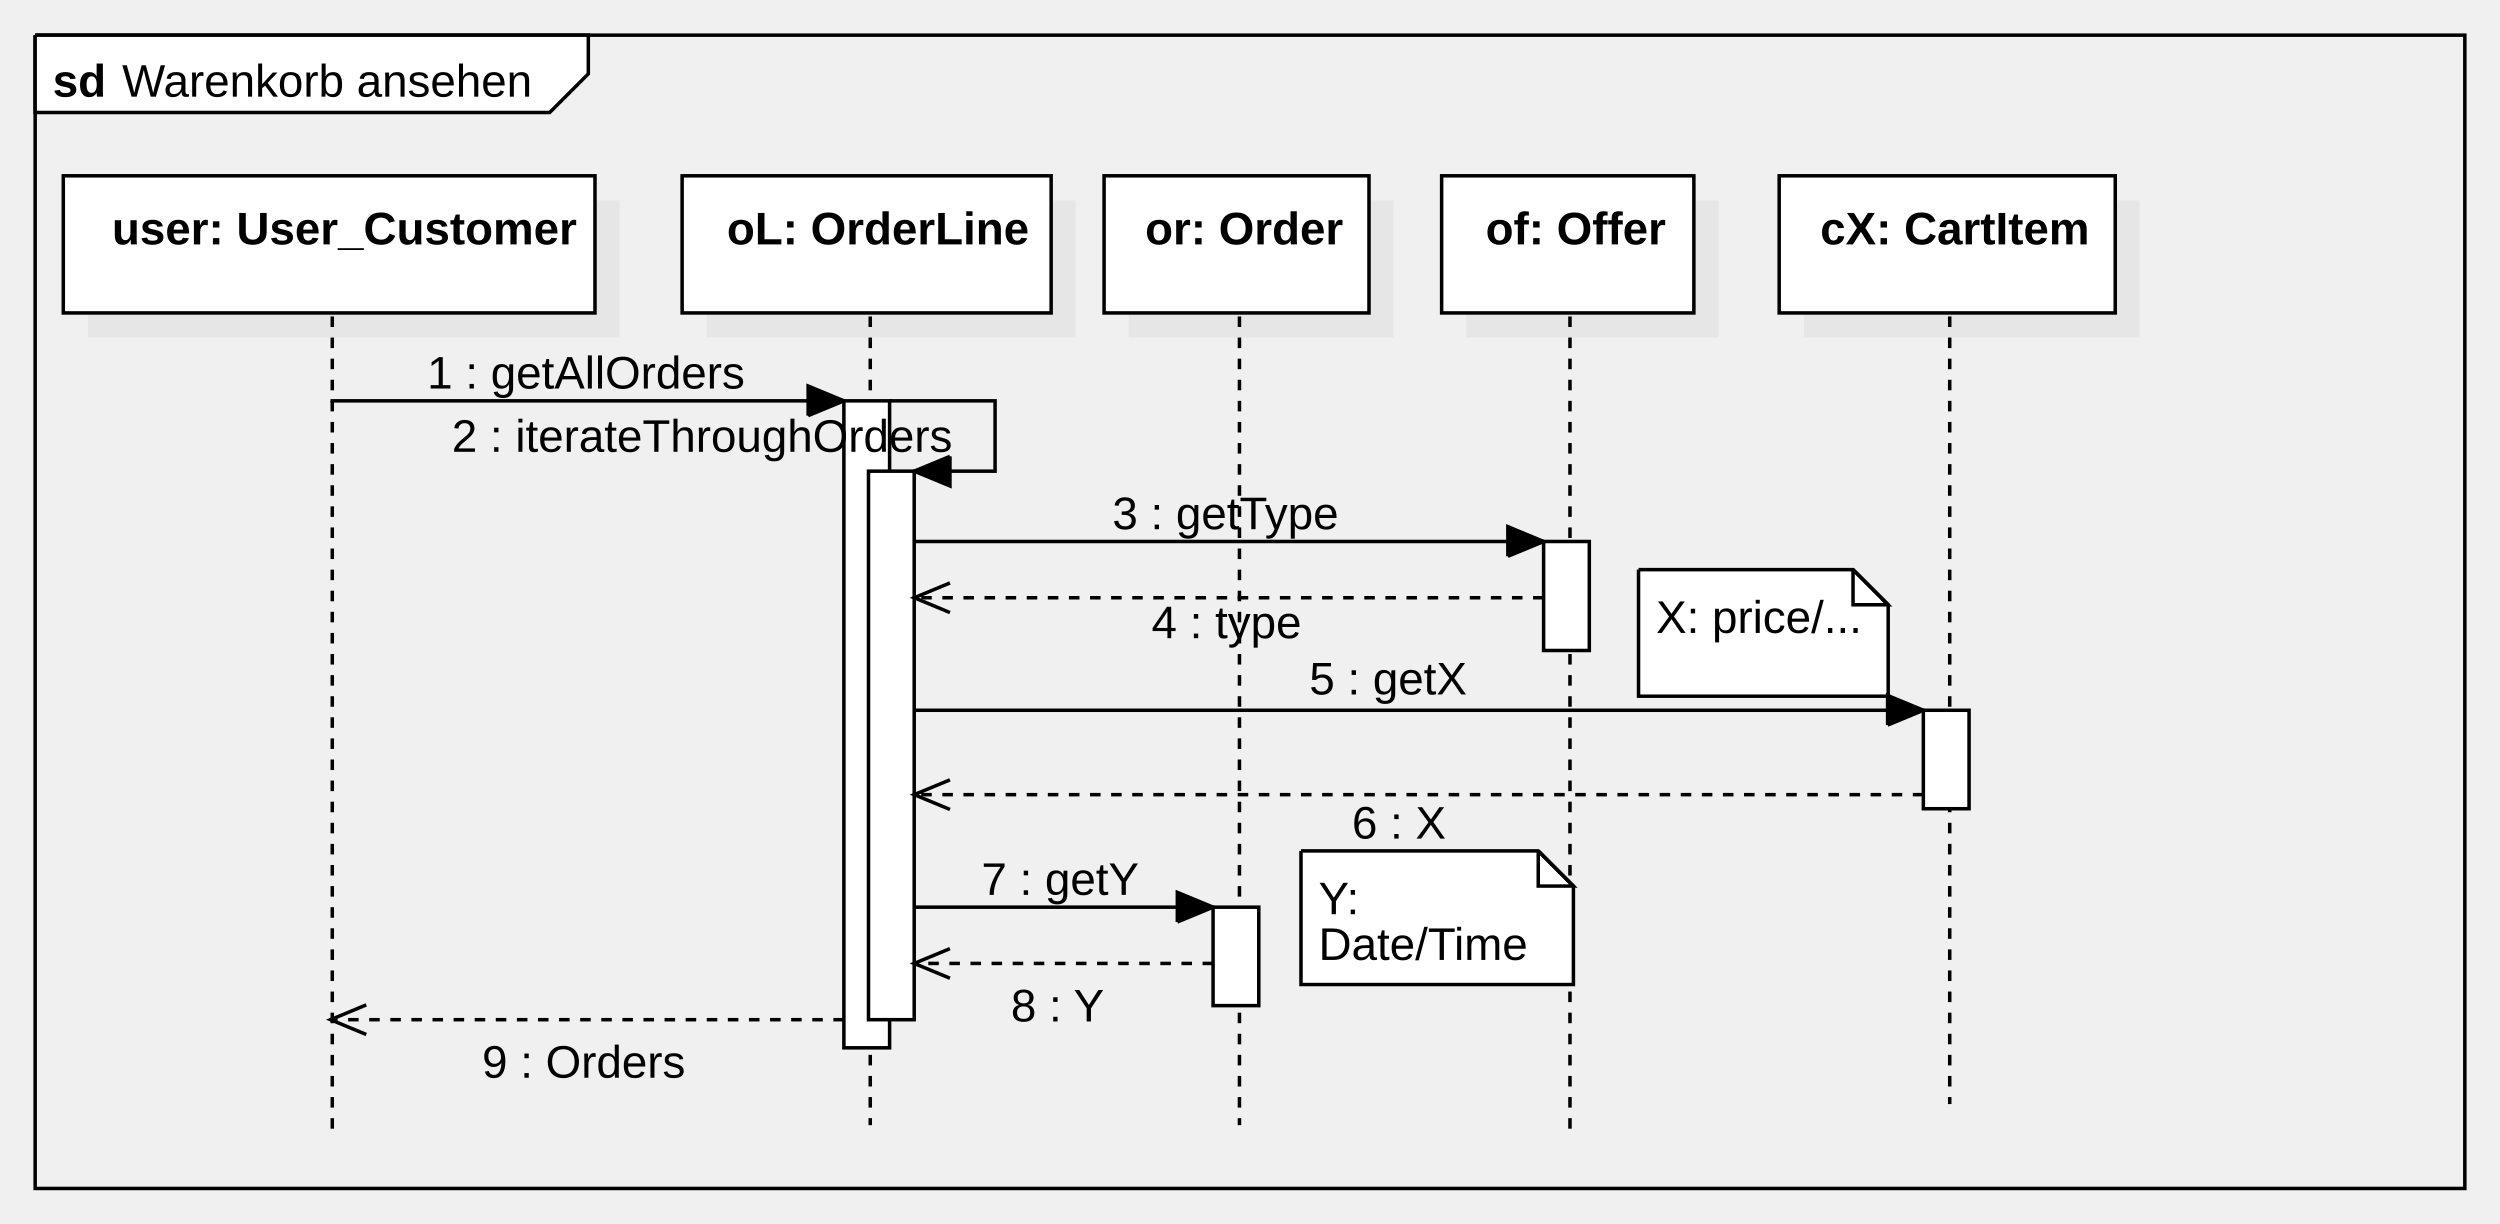
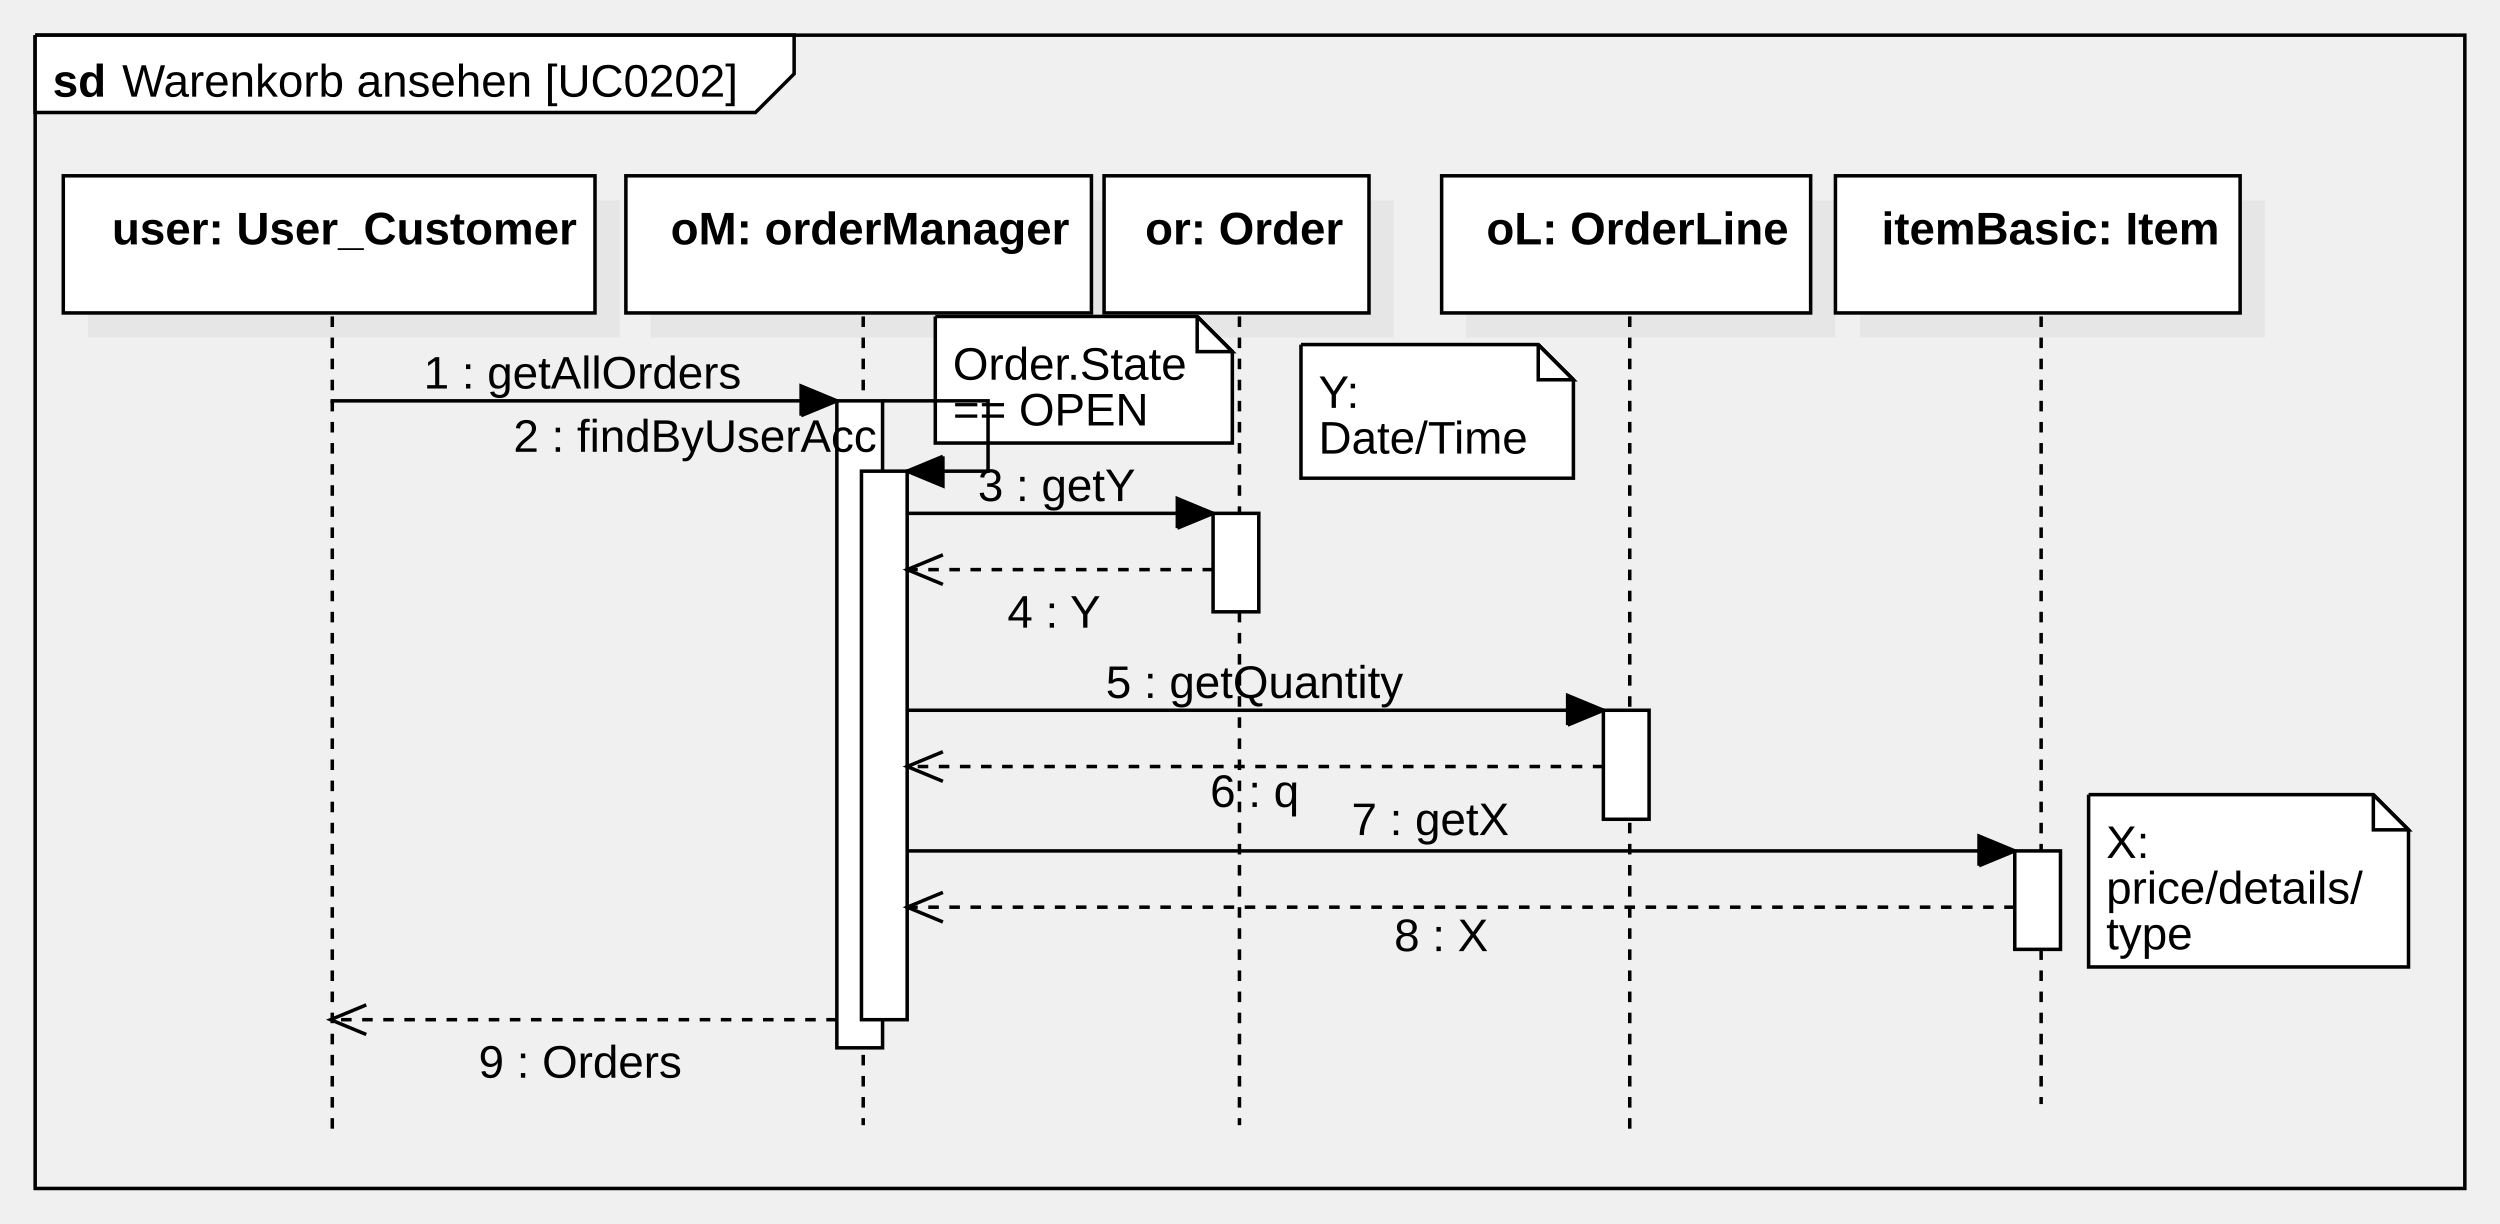
<svg xmlns="http://www.w3.org/2000/svg" version="1.1" width="711" height="348">
  <defs />
  <g>
    <g transform="translate(2,10) scale(1,1)">
      <path fill="none" stroke="#000000" d="M 8 0 L 699 0 L 699 328 L 8 328 L 8 0" stroke-miterlimit="10" />
    </g>
    <g transform="translate(2,10) scale(1,1)">
-       <path fill="#ffffff" stroke="none" d="M 8 0 L 8 22 L 154.317 22 L 165.317 11 L 165.317 0 L 8 0" />
-     </g>
-     <g transform="translate(2,10) scale(1,1)">
-       <path fill="none" stroke="#000000" d="M 8 0 L 8 22 L 154.317 22 L 165.317 11 L 165.317 0 L 8 0 L 8 0" stroke-miterlimit="10" />
-     </g>
-     <g transform="translate(2,10) scale(1,1)">
-       <g>
-         <path fill="none" stroke="none" />
-         <text fill="#000000" stroke="none" font-family="Arial" font-size="13px" font-style="normal" font-weight="normal" text-decoration="none" x="32.73" y="17.5">Warenkorb ansehen</text>
+       <path fill="#ffffff" stroke="none" d="M 8 0 L 8 22 L 212.849 22 L 223.849 11 L 223.849 0 L 8 0" />
+     </g>
+     <g transform="translate(2,10) scale(1,1)">
+       <path fill="none" stroke="#000000" d="M 8 0 L 8 22 L 212.849 22 L 223.849 11 L 223.849 0 L 8 0 L 8 0" stroke-miterlimit="10" />
+     </g>
+     <g transform="translate(2,10) scale(1,1)">
+       <g>
+         <path fill="none" stroke="none" />
+         <text fill="#000000" stroke="none" font-family="Arial" font-size="13px" font-style="normal" font-weight="normal" text-decoration="none" x="32.73" y="17.5">Warenkorb ansehen [UC0202]</text>
      </g>
    </g>
    <g transform="translate(2,10) scale(1,1)">
      <g>
        <path fill="none" stroke="none" />
        <text fill="#000000" stroke="none" font-family="Arial" font-size="13px" font-style="normal" font-weight="bold" text-decoration="none" x="13" y="17.5">sd</text>
      </g>
    </g>
    <g transform="translate(2,10) scale(1,1)">
      <rect fill="#C0C0C0" stroke="none" x="23" y="47" width="151.215" height="39" opacity="0.2" />
    </g>
    <g transform="translate(2,10) scale(1,1)">
      <rect fill="#ffffff" stroke="none" x="16" y="40" width="151.215" height="39" />
    </g>
    <g transform="translate(2,10) scale(1,1)">
      <path fill="none" stroke="#000000" d="M 16 40 L 167.215 40 L 167.215 79 L 16 79 L 16 40 Z Z" stroke-miterlimit="10" />
    </g>
    <g transform="translate(2,10) scale(1,1)">
      <g>
        <path fill="none" stroke="none" />
        <text fill="#000000" stroke="none" font-family="Arial" font-size="13px" font-style="normal" font-weight="bold" text-decoration="none" x="29.839" y="59.5">user: User_Customer</text>
      </g>
    </g>
    <g transform="translate(2,10) scale(1,1)">
      <path fill="none" stroke="#000000" d="M 92.5 80 L 92.5 312" stroke-miterlimit="10" stroke-dasharray="3" />
    </g>
    <g transform="translate(2,10) scale(1,1)">
-       <rect fill="#C0C0C0" stroke="none" x="415" y="47" width="71.736" height="39" opacity="0.2" />
-     </g>
-     <g transform="translate(2,10) scale(1,1)">
-       <rect fill="#ffffff" stroke="none" x="408" y="40" width="71.736" height="39" />
-     </g>
-     <g transform="translate(2,10) scale(1,1)">
-       <path fill="none" stroke="#000000" d="M 408 40 L 479.736 40 L 479.736 79 L 408 79 L 408 40 Z Z" stroke-miterlimit="10" />
-     </g>
-     <g transform="translate(2,10) scale(1,1)">
-       <g>
-         <path fill="none" stroke="none" />
-         <text fill="#000000" stroke="none" font-family="Arial" font-size="13px" font-style="normal" font-weight="bold" text-decoration="none" x="420.506" y="59.5">of: Offer</text>
-       </g>
-     </g>
-     <g transform="translate(2,10) scale(1,1)">
-       <path fill="none" stroke="#000000" d="M 444.5 80 L 444.5 312" stroke-miterlimit="10" stroke-dasharray="3" />
-     </g>
-     <g transform="translate(2,10) scale(1,1)">
-       <rect fill="#C0C0C0" stroke="none" x="511" y="47" width="95.578" height="39" opacity="0.2" />
-     </g>
-     <g transform="translate(2,10) scale(1,1)">
-       <rect fill="#ffffff" stroke="none" x="504" y="40" width="95.578" height="39" />
-     </g>
-     <g transform="translate(2,10) scale(1,1)">
-       <path fill="none" stroke="#000000" d="M 504 40 L 599.578 40 L 599.578 79 L 504 79 L 504 40 Z Z" stroke-miterlimit="10" />
-     </g>
-     <g transform="translate(2,10) scale(1,1)">
-       <g>
-         <path fill="none" stroke="none" />
-         <text fill="#000000" stroke="none" font-family="Arial" font-size="13px" font-style="normal" font-weight="bold" text-decoration="none" x="515.671" y="59.5">cX: CartItem</text>
-       </g>
-     </g>
-     <g transform="translate(2,10) scale(1,1)">
-       <path fill="none" stroke="#000000" d="M 552.5 80 L 552.5 304" stroke-miterlimit="10" stroke-dasharray="3" />
-     </g>
-     <g transform="translate(2,10) scale(1,1)">
-       <rect fill="#C0C0C0" stroke="none" x="199" y="47" width="104.947" height="39" opacity="0.2" />
-     </g>
-     <g transform="translate(2,10) scale(1,1)">
-       <rect fill="#ffffff" stroke="none" x="192" y="40" width="104.947" height="39" />
-     </g>
-     <g transform="translate(2,10) scale(1,1)">
-       <path fill="none" stroke="#000000" d="M 192 40 L 296.947 40 L 296.947 79 L 192 79 L 192 40 Z Z" stroke-miterlimit="10" />
-     </g>
-     <g transform="translate(2,10) scale(1,1)">
-       <g>
-         <path fill="none" stroke="none" />
-         <text fill="#000000" stroke="none" font-family="Arial" font-size="13px" font-style="normal" font-weight="bold" text-decoration="none" x="204.728" y="59.5">oL: OrderLine</text>
-       </g>
-     </g>
-     <g transform="translate(2,10) scale(1,1)">
-       <path fill="none" stroke="#000000" d="M 245.5 80 L 245.5 310" stroke-miterlimit="10" stroke-dasharray="3" />
+       <rect fill="#C0C0C0" stroke="none" x="415" y="47" width="104.947" height="39" opacity="0.2" />
+     </g>
+     <g transform="translate(2,10) scale(1,1)">
+       <rect fill="#ffffff" stroke="none" x="408" y="40" width="104.947" height="39" />
+     </g>
+     <g transform="translate(2,10) scale(1,1)">
+       <path fill="none" stroke="#000000" d="M 408 40 L 512.947 40 L 512.947 79 L 408 79 L 408 40 Z Z" stroke-miterlimit="10" />
+     </g>
+     <g transform="translate(2,10) scale(1,1)">
+       <g>
+         <path fill="none" stroke="none" />
+         <text fill="#000000" stroke="none" font-family="Arial" font-size="13px" font-style="normal" font-weight="bold" text-decoration="none" x="420.728" y="59.5">oL: OrderLine</text>
+       </g>
+     </g>
+     <g transform="translate(2,10) scale(1,1)">
+       <path fill="none" stroke="#000000" d="M 461.5 80 L 461.5 312" stroke-miterlimit="10" stroke-dasharray="3" />
+     </g>
+     <g transform="translate(2,10) scale(1,1)">
+       <rect fill="#C0C0C0" stroke="none" x="527" y="47" width="115.091" height="39" opacity="0.2" />
+     </g>
+     <g transform="translate(2,10) scale(1,1)">
+       <rect fill="#ffffff" stroke="none" x="520" y="40" width="115.091" height="39" />
+     </g>
+     <g transform="translate(2,10) scale(1,1)">
+       <path fill="none" stroke="#000000" d="M 520 40 L 635.091 40 L 635.091 79 L 520 79 L 520 40 Z Z" stroke-miterlimit="10" />
+     </g>
+     <g transform="translate(2,10) scale(1,1)">
+       <g>
+         <path fill="none" stroke="none" />
+         <text fill="#000000" stroke="none" font-family="Arial" font-size="13px" font-style="normal" font-weight="bold" text-decoration="none" x="533.118" y="59.5">itemBasic: Item</text>
+       </g>
+     </g>
+     <g transform="translate(2,10) scale(1,1)">
+       <path fill="none" stroke="#000000" d="M 578.5 80 L 578.5 304" stroke-miterlimit="10" stroke-dasharray="3" />
+     </g>
+     <g transform="translate(2,10) scale(1,1)">
+       <rect fill="#C0C0C0" stroke="none" x="183" y="47" width="132.401" height="39" opacity="0.2" />
+     </g>
+     <g transform="translate(2,10) scale(1,1)">
+       <rect fill="#ffffff" stroke="none" x="176" y="40" width="132.401" height="39" />
+     </g>
+     <g transform="translate(2,10) scale(1,1)">
+       <path fill="none" stroke="#000000" d="M 176 40 L 308.401 40 L 308.401 79 L 176 79 L 176 40 Z Z" stroke-miterlimit="10" />
+     </g>
+     <g transform="translate(2,10) scale(1,1)">
+       <g>
+         <path fill="none" stroke="none" />
+         <text fill="#000000" stroke="none" font-family="Arial" font-size="13px" font-style="normal" font-weight="bold" text-decoration="none" x="188.731" y="59.5">oM: orderManager</text>
+       </g>
+     </g>
+     <g transform="translate(2,10) scale(1,1)">
+       <path fill="none" stroke="#000000" d="M 243.5 80 L 243.5 310" stroke-miterlimit="10" stroke-dasharray="3" />
    </g>
    <g transform="translate(2,10) scale(1,1)">
      <rect fill="#C0C0C0" stroke="none" x="319" y="47" width="75.342" height="39" opacity="0.2" />
    </g>
    <g transform="translate(2,10) scale(1,1)">
      <rect fill="#ffffff" stroke="none" x="312" y="40" width="75.342" height="39" />
    </g>
    <g transform="translate(2,10) scale(1,1)">
      <path fill="none" stroke="#000000" d="M 312 40 L 387.342 40 L 387.342 79 L 312 79 L 312 40 Z Z" stroke-miterlimit="10" />
    </g>
    <g transform="translate(2,10) scale(1,1)">
      <g>
        <path fill="none" stroke="none" />
        <text fill="#000000" stroke="none" font-family="Arial" font-size="13px" font-style="normal" font-weight="bold" text-decoration="none" x="323.665" y="59.5">or: Order</text>
      </g>
    </g>
    <g transform="translate(2,10) scale(1,1)">
      <path fill="none" stroke="#000000" d="M 350.5 80 L 350.5 310" stroke-miterlimit="10" stroke-dasharray="3" />
    </g>
    <g transform="translate(2,10) scale(1,1)">
-       <path fill="#ffffff" stroke="none" d="M 464 152 L 525 152 L 535 162 L 535 188 L 464 188 L 464 152" />
-     </g>
-     <g transform="translate(2,10) scale(1,1)">
-       <path fill="none" stroke="#000000" d="M 464 152 L 525 152 L 535 162 L 535 188 L 464 188 L 464 152 L 464 152" stroke-miterlimit="10" />
-     </g>
-     <g transform="translate(2,10) scale(1,1)">
-       <path fill="none" stroke="#000000" d="M 525 152 L 525 162 L 535 162 L 525 152" stroke-miterlimit="10" />
-     </g>
-     <g transform="translate(2,10) scale(1,1)">
-       <g>
-         <path fill="none" stroke="none" />
-         <text fill="#000000" stroke="none" font-family="Arial" font-size="13px" font-style="normal" font-weight="normal" text-decoration="none" x="469" y="170">X: price/...</text>
-       </g>
-     </g>
-     <g transform="translate(2,10) scale(1,1)">
-       <path fill="#ffffff" stroke="none" d="M 368 232 L 435.478 232 L 445.478 242 L 445.478 270 L 368 270 L 368 232" />
-     </g>
-     <g transform="translate(2,10) scale(1,1)">
-       <path fill="none" stroke="#000000" d="M 368 232 L 435.478 232 L 445.478 242 L 445.478 270 L 368 270 L 368 232 L 368 232" stroke-miterlimit="10" />
-     </g>
-     <g transform="translate(2,10) scale(1,1)">
-       <path fill="none" stroke="#000000" d="M 435.478 232 L 435.478 242 L 445.478 242 L 435.478 232" stroke-miterlimit="10" />
-     </g>
-     <g transform="translate(2,10) scale(1,1)">
-       <g>
-         <path fill="none" stroke="none" />
-         <text fill="#000000" stroke="none" font-family="Arial" font-size="13px" font-style="normal" font-weight="normal" text-decoration="none" x="373" y="250">Y:</text>
-         <text fill="#000000" stroke="none" font-family="Arial" font-size="13px" font-style="normal" font-weight="normal" text-decoration="none" x="373" y="263">Date/Time</text>
-       </g>
-     </g>
-     <g transform="translate(2,10) scale(1,1)">
-       <path fill="none" stroke="#000000" d="M 92 104 L 238 104" stroke-miterlimit="10" />
-     </g>
-     <g transform="translate(2,10) scale(1,1)">
-       <path fill="#000000" stroke="none" d="M 227.837 108.21 L 238 104 L 227.837 99.79" />
-     </g>
-     <g transform="translate(2,10) scale(1,1)">
-       <path fill="none" stroke="#000000" d="M 227.837 108.21 L 238 104 L 227.837 99.79 L 227.837 108.21" stroke-miterlimit="10" />
-     </g>
-     <g transform="translate(2,10) scale(1,1)">
-       <g>
-         <path fill="none" stroke="none" />
-         <text fill="#000000" stroke="none" font-family="Arial" font-size="13px" font-style="normal" font-weight="normal" text-decoration="none" x="119.5" y="100.5">1 : getAllOrders</text>
-       </g>
-     </g>
-     <g transform="translate(2,10) scale(1,1)">
-       <rect fill="#ffffff" stroke="none" x="238" y="104" width="13" height="184" />
-     </g>
-     <g transform="translate(2,10) scale(1,1)">
-       <path fill="none" stroke="#000000" d="M 238 104 L 251 104 L 251 288 L 238 288 L 238 104 Z Z" stroke-miterlimit="10" />
-     </g>
-     <g transform="translate(2,10) scale(1,1)">
-       <path fill="none" stroke="#000000" d="M 251 104 L 281 104 L 281 124 L 258 124" stroke-miterlimit="10" />
-     </g>
-     <g transform="translate(2,10) scale(1,1)">
-       <path fill="#000000" stroke="none" d="M 268.163 119.79 L 258 124 L 268.163 128.21" />
-     </g>
-     <g transform="translate(2,10) scale(1,1)">
-       <path fill="none" stroke="#000000" d="M 268.163 119.79 L 258 124 L 268.163 128.21 L 268.163 119.79" stroke-miterlimit="10" />
-     </g>
-     <g transform="translate(2,10) scale(1,1)">
-       <g>
-         <path fill="none" stroke="none" />
-         <text fill="#000000" stroke="none" font-family="Arial" font-size="13px" font-style="normal" font-weight="normal" text-decoration="none" x="126.5" y="118.5">2 : iterateThroughOrders</text>
-       </g>
-     </g>
-     <g transform="translate(2,10) scale(1,1)">
-       <rect fill="#ffffff" stroke="none" x="245" y="124" width="13" height="156" />
-     </g>
-     <g transform="translate(2,10) scale(1,1)">
-       <path fill="none" stroke="#000000" d="M 245 124 L 258 124 L 258 280 L 245 280 L 245 124 Z Z" stroke-miterlimit="10" />
-     </g>
-     <g transform="translate(2,10) scale(1,1)">
-       <path fill="none" stroke="#000000" d="M 258 144 L 437 144" stroke-miterlimit="10" />
-     </g>
-     <g transform="translate(2,10) scale(1,1)">
-       <path fill="#000000" stroke="none" d="M 426.837 148.21 L 437 144 L 426.837 139.79" />
-     </g>
-     <g transform="translate(2,10) scale(1,1)">
-       <path fill="none" stroke="#000000" d="M 426.837 148.21 L 437 144 L 426.837 139.79 L 426.837 148.21" stroke-miterlimit="10" />
-     </g>
-     <g transform="translate(2,10) scale(1,1)">
-       <g>
-         <path fill="none" stroke="none" />
-         <text fill="#000000" stroke="none" font-family="Arial" font-size="13px" font-style="normal" font-weight="normal" text-decoration="none" x="314.362" y="140.5">3 : getType</text>
-       </g>
-     </g>
-     <g transform="translate(2,10) scale(1,1)">
-       <rect fill="#ffffff" stroke="none" x="437" y="144" width="13" height="31" />
-     </g>
-     <g transform="translate(2,10) scale(1,1)">
-       <path fill="none" stroke="#000000" d="M 437 144 L 450 144 L 450 175 L 437 175 L 437 144 Z Z" stroke-miterlimit="10" />
-     </g>
-     <g transform="translate(2,10) scale(1,1)">
-       <path fill="none" stroke="#000000" d="M 437 160 L 258 160" stroke-miterlimit="10" stroke-dasharray="3" />
-     </g>
-     <g transform="translate(2,10) scale(1,1)">
-       <path fill="none" stroke="#000000" d="M 268.163 155.79 L 258 160 L 268.163 164.21" stroke-miterlimit="10" />
-     </g>
-     <g transform="translate(2,10) scale(1,1)">
-       <g>
-         <path fill="none" stroke="none" />
-         <text fill="#000000" stroke="none" font-family="Arial" font-size="13px" font-style="normal" font-weight="normal" text-decoration="none" x="325.5" y="171.5">4 : type</text>
-       </g>
-     </g>
-     <g transform="translate(2,10) scale(1,1)">
-       <path fill="none" stroke="#000000" d="M 258 192 L 545 192" stroke-miterlimit="10" />
-     </g>
-     <g transform="translate(2,10) scale(1,1)">
-       <path fill="#000000" stroke="none" d="M 534.837 196.21 L 545 192 L 534.837 187.79" />
-     </g>
-     <g transform="translate(2,10) scale(1,1)">
-       <path fill="none" stroke="#000000" d="M 534.837 196.21 L 545 192 L 534.837 187.79 L 534.837 196.21" stroke-miterlimit="10" />
-     </g>
-     <g transform="translate(2,10) scale(1,1)">
-       <g>
-         <path fill="none" stroke="none" />
-         <text fill="#000000" stroke="none" font-family="Arial" font-size="13px" font-style="normal" font-weight="normal" text-decoration="none" x="370.371" y="187.5">5 : getX</text>
-       </g>
-     </g>
-     <g transform="translate(2,10) scale(1,1)">
-       <rect fill="#ffffff" stroke="none" x="545" y="192" width="13" height="28" />
-     </g>
-     <g transform="translate(2,10) scale(1,1)">
-       <path fill="none" stroke="#000000" d="M 545 192 L 558 192 L 558 220 L 545 220 L 545 192 Z Z" stroke-miterlimit="10" />
-     </g>
-     <g transform="translate(2,10) scale(1,1)">
-       <path fill="none" stroke="#000000" d="M 545 216 L 258 216" stroke-miterlimit="10" stroke-dasharray="3" />
-     </g>
-     <g transform="translate(2,10) scale(1,1)">
-       <path fill="none" stroke="#000000" d="M 268.163 211.79 L 258 216 L 268.163 220.21" stroke-miterlimit="10" />
-     </g>
-     <g transform="translate(2,10) scale(1,1)">
-       <g>
-         <path fill="none" stroke="none" />
-         <text fill="#000000" stroke="none" font-family="Arial" font-size="13px" font-style="normal" font-weight="normal" text-decoration="none" x="382.5" y="228.5">6 : X</text>
-       </g>
-     </g>
-     <g transform="translate(2,10) scale(1,1)">
-       <path fill="none" stroke="#000000" d="M 258 248 L 343 248" stroke-miterlimit="10" />
-     </g>
-     <g transform="translate(2,10) scale(1,1)">
-       <path fill="#000000" stroke="none" d="M 332.837 252.21 L 343 248 L 332.837 243.79" />
-     </g>
-     <g transform="translate(2,10) scale(1,1)">
-       <path fill="none" stroke="#000000" d="M 332.837 252.21 L 343 248 L 332.837 243.79 L 332.837 252.21" stroke-miterlimit="10" />
-     </g>
-     <g transform="translate(2,10) scale(1,1)">
-       <g>
-         <path fill="none" stroke="none" />
-         <text fill="#000000" stroke="none" font-family="Arial" font-size="13px" font-style="normal" font-weight="normal" text-decoration="none" x="277.118" y="244.5">7 : getY</text>
-       </g>
-     </g>
-     <g transform="translate(2,10) scale(1,1)">
-       <rect fill="#ffffff" stroke="none" x="343" y="248" width="13" height="28" />
-     </g>
-     <g transform="translate(2,10) scale(1,1)">
-       <path fill="none" stroke="#000000" d="M 343 248 L 356 248 L 356 276 L 343 276 L 343 248 Z Z" stroke-miterlimit="10" />
-     </g>
-     <g transform="translate(2,10) scale(1,1)">
-       <path fill="none" stroke="#000000" d="M 343 264 L 258 264" stroke-miterlimit="10" stroke-dasharray="3" />
-     </g>
-     <g transform="translate(2,10) scale(1,1)">
-       <path fill="none" stroke="#000000" d="M 268.163 259.79 L 258 264 L 268.163 268.21" stroke-miterlimit="10" />
-     </g>
-     <g transform="translate(2,10) scale(1,1)">
-       <g>
-         <path fill="none" stroke="none" />
-         <text fill="#000000" stroke="none" font-family="Arial" font-size="13px" font-style="normal" font-weight="normal" text-decoration="none" x="285.5" y="280.5">8 : Y</text>
-       </g>
-     </g>
-     <g transform="translate(2,10) scale(1,1)">
-       <path fill="none" stroke="#000000" d="M 238 280 L 92 280" stroke-miterlimit="10" stroke-dasharray="3" />
+       <path fill="#ffffff" stroke="none" d="M 592 216 L 672.979 216 L 682.979 226 L 682.979 265 L 592 265 L 592 216" />
+     </g>
+     <g transform="translate(2,10) scale(1,1)">
+       <path fill="none" stroke="#000000" d="M 592 216 L 672.979 216 L 682.979 226 L 682.979 265 L 592 265 L 592 216 L 592 216" stroke-miterlimit="10" />
+     </g>
+     <g transform="translate(2,10) scale(1,1)">
+       <path fill="none" stroke="#000000" d="M 672.979 216 L 672.979 226 L 682.979 226 L 672.979 216" stroke-miterlimit="10" />
+     </g>
+     <g transform="translate(2,10) scale(1,1)">
+       <g>
+         <path fill="none" stroke="none" />
+         <text fill="#000000" stroke="none" font-family="Arial" font-size="13px" font-style="normal" font-weight="normal" text-decoration="none" x="597" y="234">X:</text>
+         <text fill="#000000" stroke="none" font-family="Arial" font-size="13px" font-style="normal" font-weight="normal" text-decoration="none" x="597" y="247">price/details/</text>
+         <text fill="#000000" stroke="none" font-family="Arial" font-size="13px" font-style="normal" font-weight="normal" text-decoration="none" x="597" y="260">type</text>
+       </g>
+     </g>
+     <g transform="translate(2,10) scale(1,1)">
+       <path fill="#ffffff" stroke="none" d="M 368 88 L 435.478 88 L 445.478 98 L 445.478 126 L 368 126 L 368 88" />
+     </g>
+     <g transform="translate(2,10) scale(1,1)">
+       <path fill="none" stroke="#000000" d="M 368 88 L 435.478 88 L 445.478 98 L 445.478 126 L 368 126 L 368 88 L 368 88" stroke-miterlimit="10" />
+     </g>
+     <g transform="translate(2,10) scale(1,1)">
+       <path fill="none" stroke="#000000" d="M 435.478 88 L 435.478 98 L 445.478 98 L 435.478 88" stroke-miterlimit="10" />
+     </g>
+     <g transform="translate(2,10) scale(1,1)">
+       <g>
+         <path fill="none" stroke="none" />
+         <text fill="#000000" stroke="none" font-family="Arial" font-size="13px" font-style="normal" font-weight="normal" text-decoration="none" x="373" y="106">Y:</text>
+         <text fill="#000000" stroke="none" font-family="Arial" font-size="13px" font-style="normal" font-weight="normal" text-decoration="none" x="373" y="119">Date/Time</text>
+       </g>
+     </g>
+     <g transform="translate(2,10) scale(1,1)">
+       <path fill="#ffffff" stroke="none" d="M 264 80 L 338.479 80 L 348.479 90 L 348.479 116 L 264 116 L 264 80" />
+     </g>
+     <g transform="translate(2,10) scale(1,1)">
+       <path fill="none" stroke="#000000" d="M 264 80 L 338.479 80 L 348.479 90 L 348.479 116 L 264 116 L 264 80 L 264 80" stroke-miterlimit="10" />
+     </g>
+     <g transform="translate(2,10) scale(1,1)">
+       <path fill="none" stroke="#000000" d="M 338.479 80 L 338.479 90 L 348.479 90 L 338.479 80" stroke-miterlimit="10" />
+     </g>
+     <g transform="translate(2,10) scale(1,1)">
+       <g>
+         <path fill="none" stroke="none" />
+         <text fill="#000000" stroke="none" font-family="Arial" font-size="13px" font-style="normal" font-weight="normal" text-decoration="none" x="269" y="98">Order.State</text>
+         <text fill="#000000" stroke="none" font-family="Arial" font-size="13px" font-style="normal" font-weight="normal" text-decoration="none" x="269" y="111">== OPEN</text>
+       </g>
+     </g>
+     <g transform="translate(2,10) scale(1,1)">
+       <path fill="none" stroke="#000000" d="M 92 104 L 236 104" stroke-miterlimit="10" />
+     </g>
+     <g transform="translate(2,10) scale(1,1)">
+       <path fill="#000000" stroke="none" d="M 225.837 108.21 L 236 104 L 225.837 99.79" />
+     </g>
+     <g transform="translate(2,10) scale(1,1)">
+       <path fill="none" stroke="#000000" d="M 225.837 108.21 L 236 104 L 225.837 99.79 L 225.837 108.21" stroke-miterlimit="10" />
+     </g>
+     <g transform="translate(2,10) scale(1,1)">
+       <g>
+         <path fill="none" stroke="none" />
+         <text fill="#000000" stroke="none" font-family="Arial" font-size="13px" font-style="normal" font-weight="normal" text-decoration="none" x="118.5" y="100.5">1 : getAllOrders</text>
+       </g>
+     </g>
+     <g transform="translate(2,10) scale(1,1)">
+       <rect fill="#ffffff" stroke="none" x="236" y="104" width="13" height="184" />
+     </g>
+     <g transform="translate(2,10) scale(1,1)">
+       <path fill="none" stroke="#000000" d="M 236 104 L 249 104 L 249 288 L 236 288 L 236 104 Z Z" stroke-miterlimit="10" />
+     </g>
+     <g transform="translate(2,10) scale(1,1)">
+       <path fill="none" stroke="#000000" d="M 249 104 L 279 104 L 279 124 L 256 124" stroke-miterlimit="10" />
+     </g>
+     <g transform="translate(2,10) scale(1,1)">
+       <path fill="#000000" stroke="none" d="M 266.163 119.79 L 256 124 L 266.163 128.21" />
+     </g>
+     <g transform="translate(2,10) scale(1,1)">
+       <path fill="none" stroke="#000000" d="M 266.163 119.79 L 256 124 L 266.163 128.21 L 266.163 119.79" stroke-miterlimit="10" />
+     </g>
+     <g transform="translate(2,10) scale(1,1)">
+       <g>
+         <path fill="none" stroke="none" />
+         <text fill="#000000" stroke="none" font-family="Arial" font-size="13px" font-style="normal" font-weight="normal" text-decoration="none" x="144.016" y="118.5">2 : findByUserAcc</text>
+       </g>
+     </g>
+     <g transform="translate(2,10) scale(1,1)">
+       <rect fill="#ffffff" stroke="none" x="243" y="124" width="13" height="156" />
+     </g>
+     <g transform="translate(2,10) scale(1,1)">
+       <path fill="none" stroke="#000000" d="M 243 124 L 256 124 L 256 280 L 243 280 L 243 124 Z Z" stroke-miterlimit="10" />
+     </g>
+     <g transform="translate(2,10) scale(1,1)">
+       <path fill="none" stroke="#000000" d="M 256 136 L 343 136" stroke-miterlimit="10" />
+     </g>
+     <g transform="translate(2,10) scale(1,1)">
+       <path fill="#000000" stroke="none" d="M 332.837 140.21 L 343 136 L 332.837 131.79" />
+     </g>
+     <g transform="translate(2,10) scale(1,1)">
+       <path fill="none" stroke="#000000" d="M 332.837 140.21 L 343 136 L 332.837 131.79 L 332.837 140.21" stroke-miterlimit="10" />
+     </g>
+     <g transform="translate(2,10) scale(1,1)">
+       <g>
+         <path fill="none" stroke="none" />
+         <text fill="#000000" stroke="none" font-family="Arial" font-size="13px" font-style="normal" font-weight="normal" text-decoration="none" x="276.118" y="132.5">3 : getY</text>
+       </g>
+     </g>
+     <g transform="translate(2,10) scale(1,1)">
+       <rect fill="#ffffff" stroke="none" x="343" y="136" width="13" height="28" />
+     </g>
+     <g transform="translate(2,10) scale(1,1)">
+       <path fill="none" stroke="#000000" d="M 343 136 L 356 136 L 356 164 L 343 164 L 343 136 Z Z" stroke-miterlimit="10" />
+     </g>
+     <g transform="translate(2,10) scale(1,1)">
+       <path fill="none" stroke="#000000" d="M 343 152 L 256 152" stroke-miterlimit="10" stroke-dasharray="3" />
+     </g>
+     <g transform="translate(2,10) scale(1,1)">
+       <path fill="none" stroke="#000000" d="M 266.163 147.79 L 256 152 L 266.163 156.21" stroke-miterlimit="10" />
+     </g>
+     <g transform="translate(2,10) scale(1,1)">
+       <g>
+         <path fill="none" stroke="none" />
+         <text fill="#000000" stroke="none" font-family="Arial" font-size="13px" font-style="normal" font-weight="normal" text-decoration="none" x="284.5" y="168.5">4 : Y</text>
+       </g>
+     </g>
+     <g transform="translate(2,10) scale(1,1)">
+       <path fill="none" stroke="#000000" d="M 256 192 L 454 192" stroke-miterlimit="10" />
+     </g>
+     <g transform="translate(2,10) scale(1,1)">
+       <path fill="#000000" stroke="none" d="M 443.837 196.21 L 454 192 L 443.837 187.79" />
+     </g>
+     <g transform="translate(2,10) scale(1,1)">
+       <path fill="none" stroke="#000000" d="M 443.837 196.21 L 454 192 L 443.837 187.79 L 443.837 196.21" stroke-miterlimit="10" />
+     </g>
+     <g transform="translate(2,10) scale(1,1)">
+       <g>
+         <path fill="none" stroke="none" />
+         <text fill="#000000" stroke="none" font-family="Arial" font-size="13px" font-style="normal" font-weight="normal" text-decoration="none" x="312.5" y="188.5">5 : getQuantity</text>
+       </g>
+     </g>
+     <g transform="translate(2,10) scale(1,1)">
+       <rect fill="#ffffff" stroke="none" x="454" y="192" width="13" height="31" />
+     </g>
+     <g transform="translate(2,10) scale(1,1)">
+       <path fill="none" stroke="#000000" d="M 454 192 L 467 192 L 467 223 L 454 223 L 454 192 Z Z" stroke-miterlimit="10" />
+     </g>
+     <g transform="translate(2,10) scale(1,1)">
+       <path fill="none" stroke="#000000" d="M 454 208 L 256 208" stroke-miterlimit="10" stroke-dasharray="3" />
+     </g>
+     <g transform="translate(2,10) scale(1,1)">
+       <path fill="none" stroke="#000000" d="M 266.163 203.79 L 256 208 L 266.163 212.21" stroke-miterlimit="10" />
+     </g>
+     <g transform="translate(2,10) scale(1,1)">
+       <g>
+         <path fill="none" stroke="none" />
+         <text fill="#000000" stroke="none" font-family="Arial" font-size="13px" font-style="normal" font-weight="normal" text-decoration="none" x="342.171" y="219.5">6 : q</text>
+       </g>
+     </g>
+     <g transform="translate(2,10) scale(1,1)">
+       <path fill="none" stroke="#000000" d="M 256 232 L 571 232" stroke-miterlimit="10" />
+     </g>
+     <g transform="translate(2,10) scale(1,1)">
+       <path fill="#000000" stroke="none" d="M 560.837 236.21 L 571 232 L 560.837 227.79" />
+     </g>
+     <g transform="translate(2,10) scale(1,1)">
+       <path fill="none" stroke="#000000" d="M 560.837 236.21 L 571 232 L 560.837 227.79 L 560.837 236.21" stroke-miterlimit="10" />
+     </g>
+     <g transform="translate(2,10) scale(1,1)">
+       <g>
+         <path fill="none" stroke="none" />
+         <text fill="#000000" stroke="none" font-family="Arial" font-size="13px" font-style="normal" font-weight="normal" text-decoration="none" x="382.371" y="227.5">7 : getX</text>
+       </g>
+     </g>
+     <g transform="translate(2,10) scale(1,1)">
+       <rect fill="#ffffff" stroke="none" x="571" y="232" width="13" height="28" />
+     </g>
+     <g transform="translate(2,10) scale(1,1)">
+       <path fill="none" stroke="#000000" d="M 571 232 L 584 232 L 584 260 L 571 260 L 571 232 Z Z" stroke-miterlimit="10" />
+     </g>
+     <g transform="translate(2,10) scale(1,1)">
+       <path fill="none" stroke="#000000" d="M 571 248 L 256 248" stroke-miterlimit="10" stroke-dasharray="3" />
+     </g>
+     <g transform="translate(2,10) scale(1,1)">
+       <path fill="none" stroke="#000000" d="M 266.163 243.79 L 256 248 L 266.163 252.21" stroke-miterlimit="10" />
+     </g>
+     <g transform="translate(2,10) scale(1,1)">
+       <g>
+         <path fill="none" stroke="none" />
+         <text fill="#000000" stroke="none" font-family="Arial" font-size="13px" font-style="normal" font-weight="normal" text-decoration="none" x="394.5" y="260.5">8 : X</text>
+       </g>
+     </g>
+     <g transform="translate(2,10) scale(1,1)">
+       <path fill="none" stroke="#000000" d="M 236 280 L 92 280" stroke-miterlimit="10" stroke-dasharray="3" />
    </g>
    <g transform="translate(2,10) scale(1,1)">
      <path fill="none" stroke="#000000" d="M 102.163 275.79 L 92 280 L 102.163 284.21" stroke-miterlimit="10" />
    </g>
    <g transform="translate(2,10) scale(1,1)">
      <g>
        <path fill="none" stroke="none" />
-         <text fill="#000000" stroke="none" font-family="Arial" font-size="13px" font-style="normal" font-weight="normal" text-decoration="none" x="135.115" y="296.5">9 : Orders</text>
+         <text fill="#000000" stroke="none" font-family="Arial" font-size="13px" font-style="normal" font-weight="normal" text-decoration="none" x="134.115" y="296.5">9 : Orders</text>
      </g>
    </g>
  </g>
</svg>
